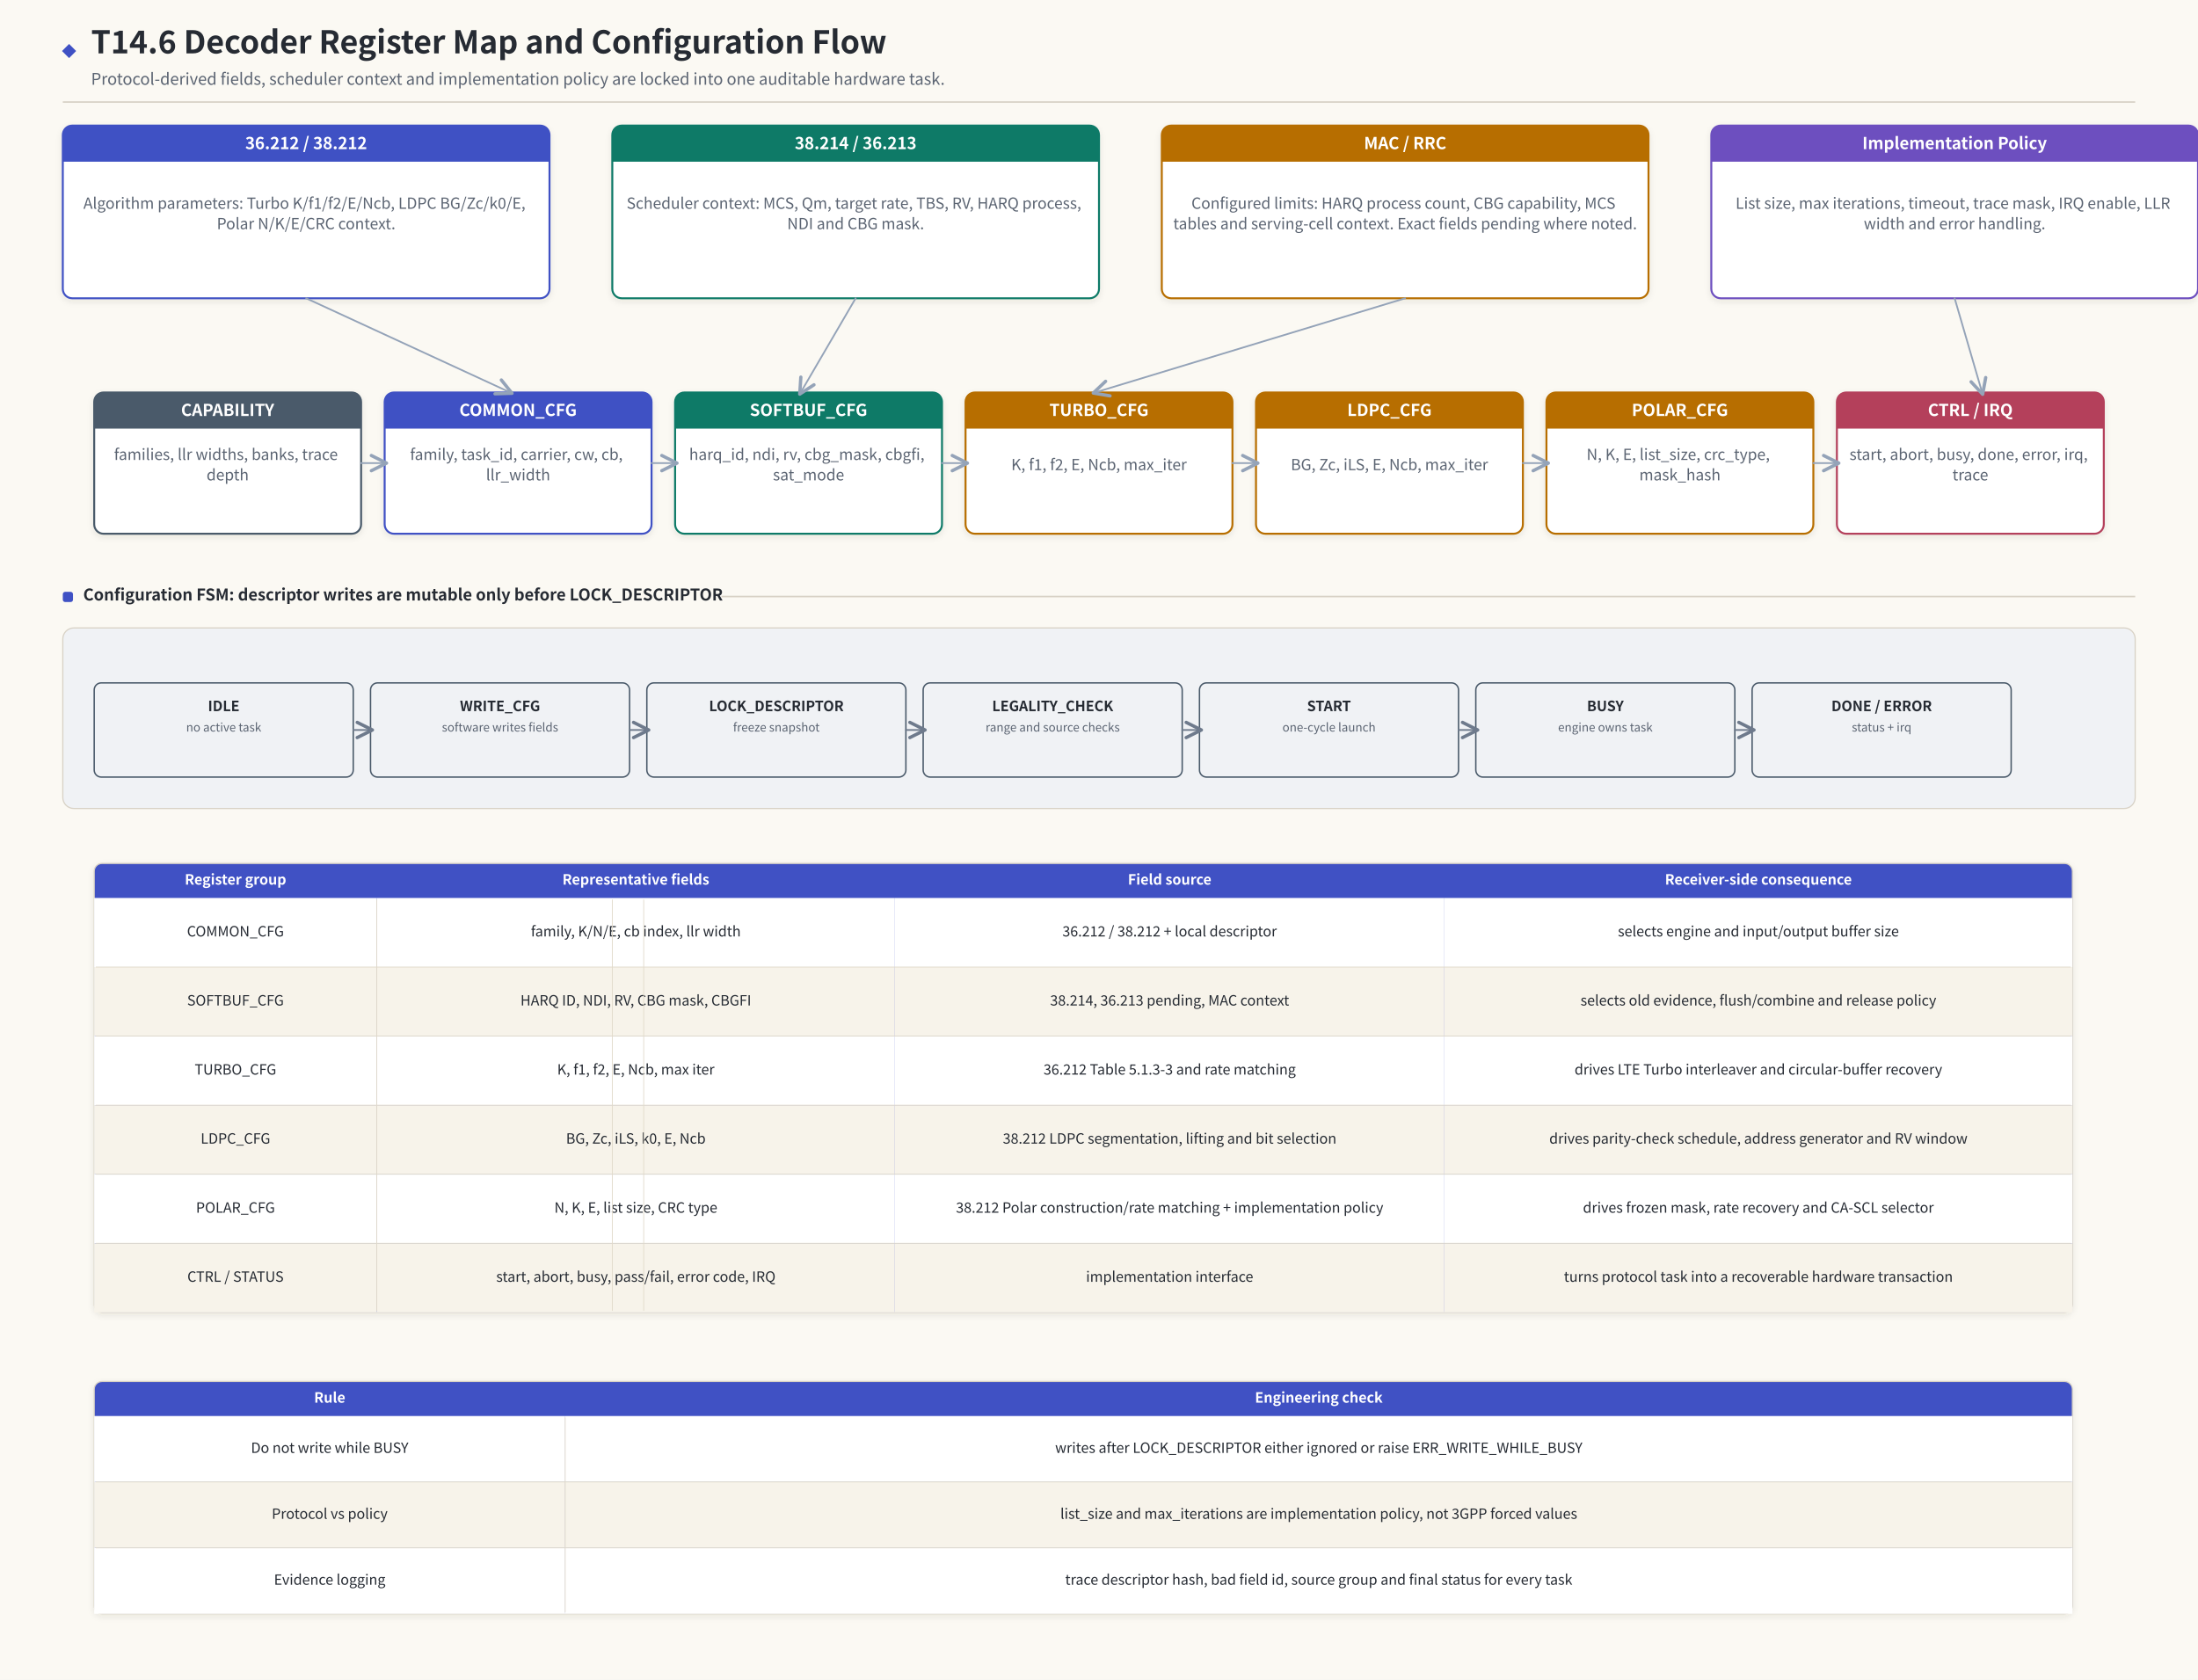
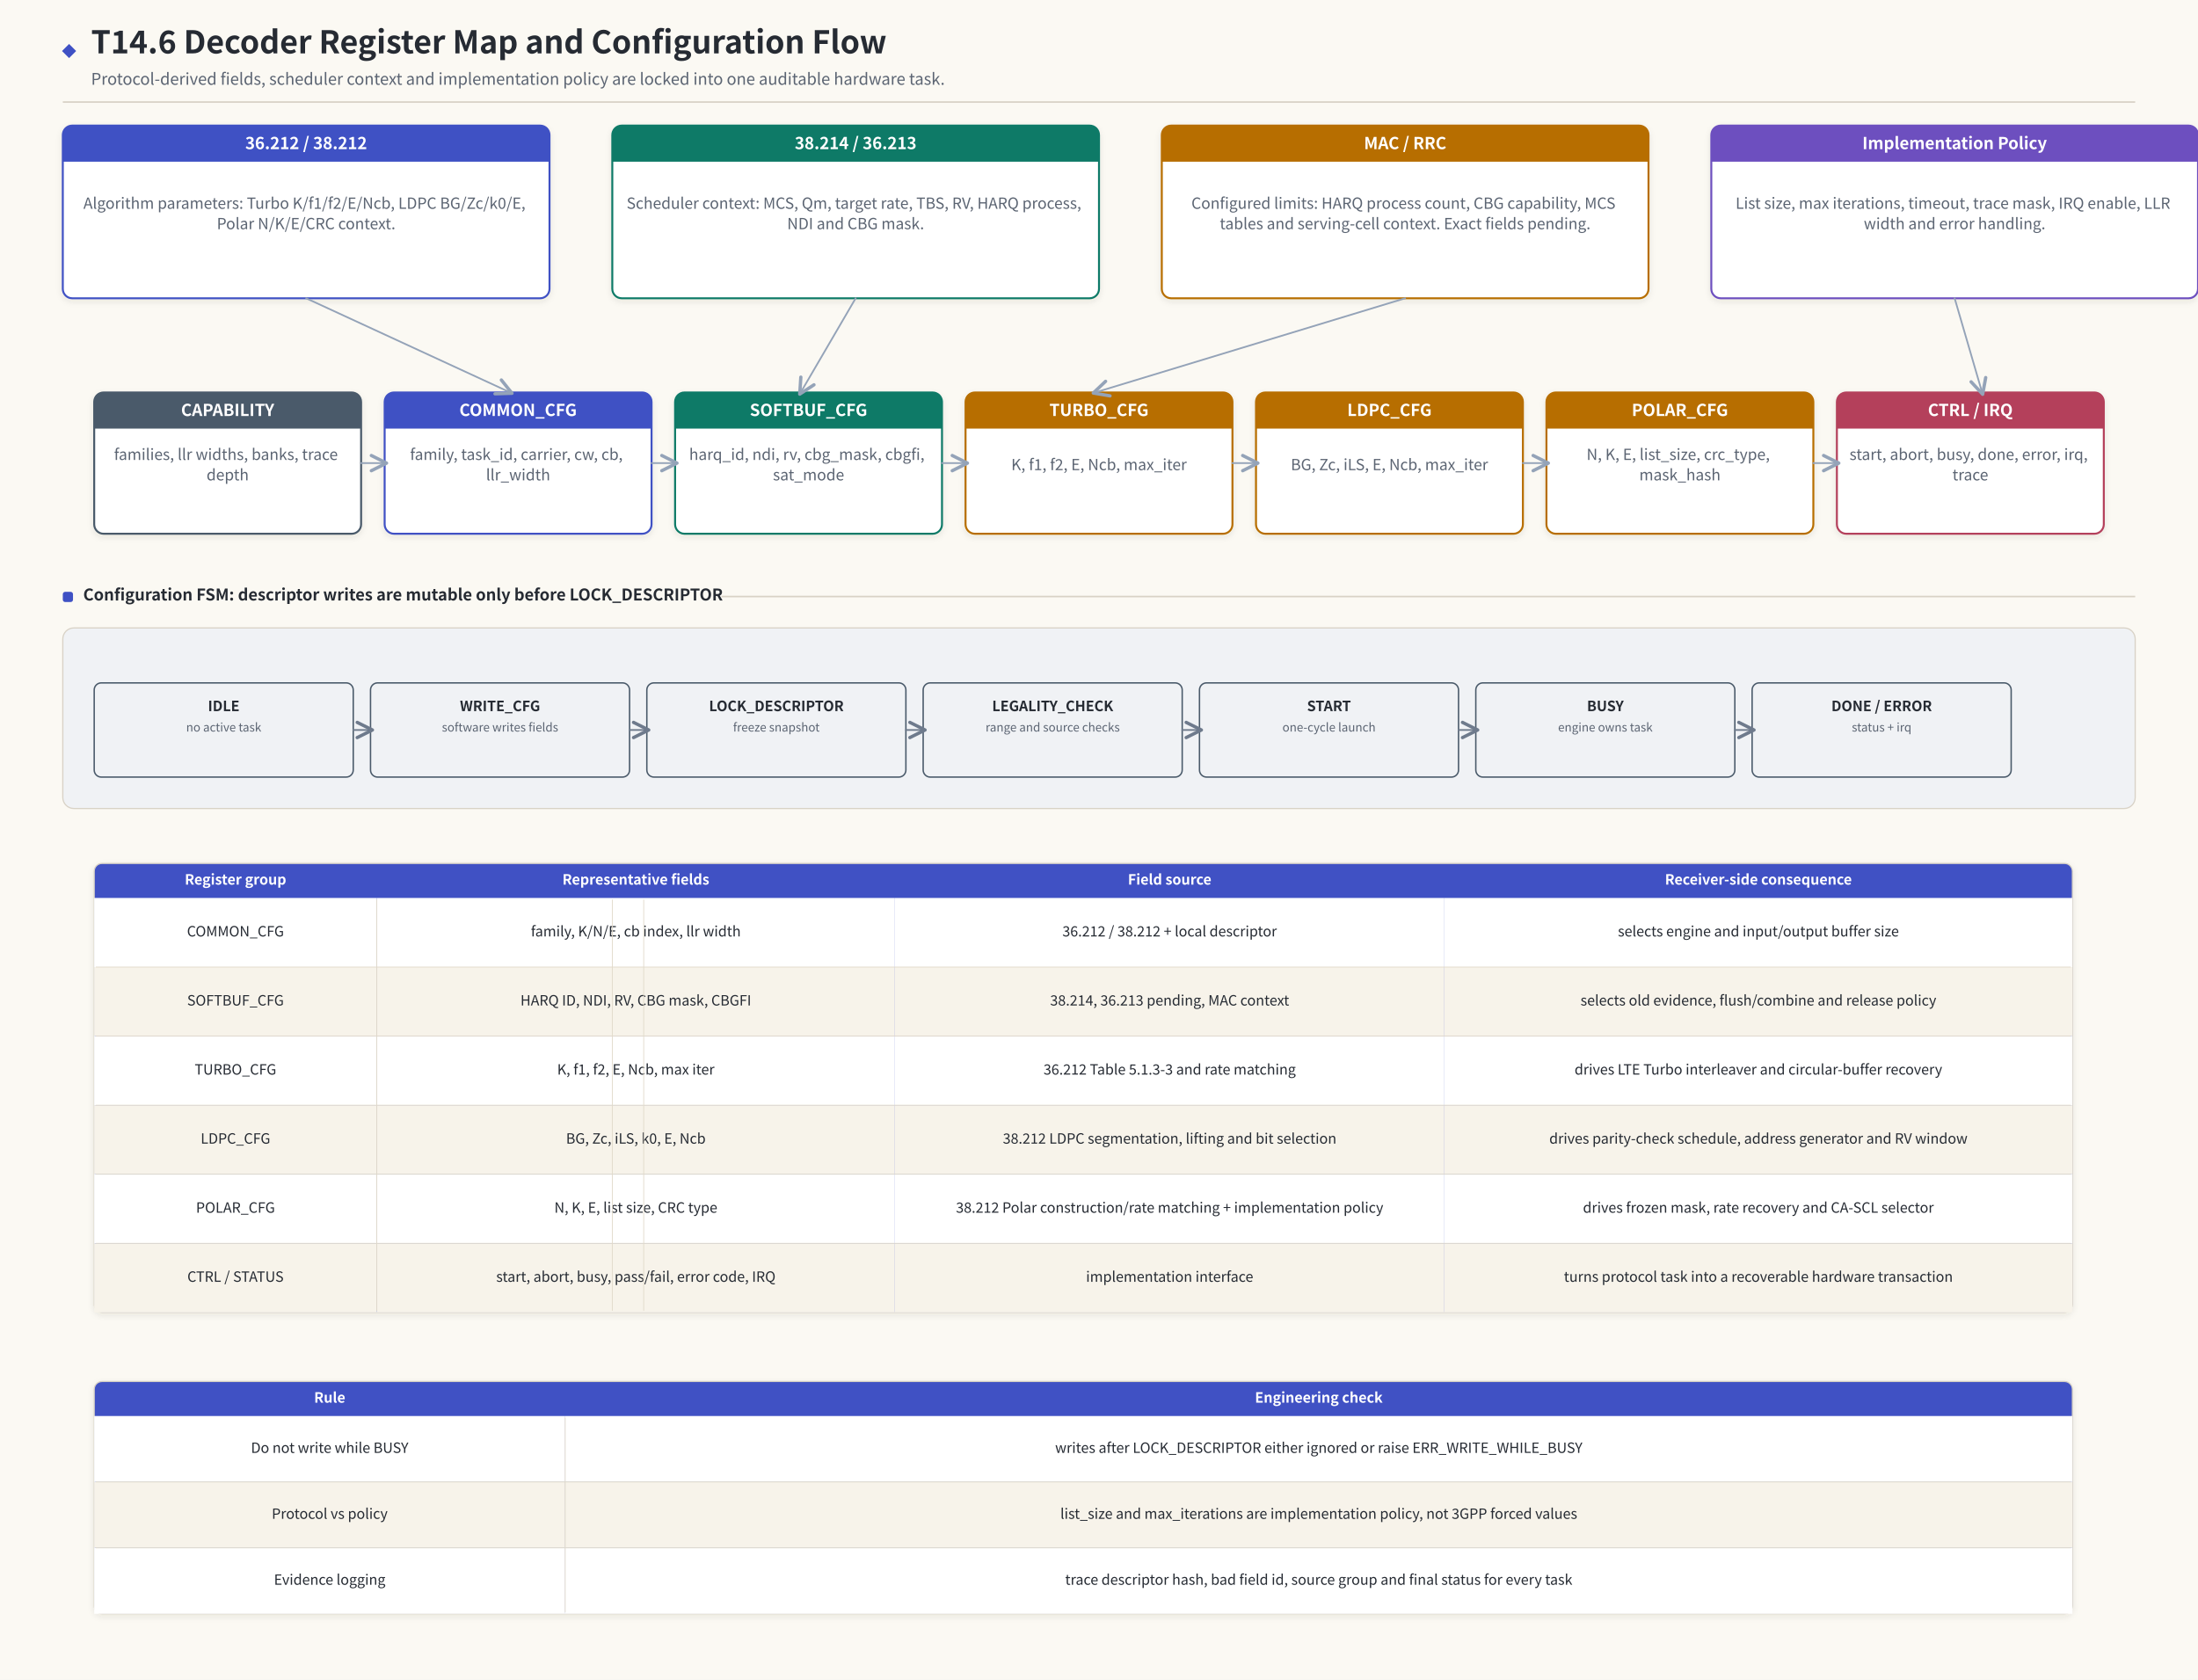
<svg xmlns="http://www.w3.org/2000/svg" width="2800" height="2140" viewBox="0 0 2800 2140" role="img" font-family="'Noto Sans CJK SC','Source Han Sans SC','PingFang SC','Microsoft YaHei',system-ui,sans-serif">
  <defs>
    <filter id="soft" x="-8%" y="-8%" width="120%" height="130%">
      <feDropShadow dx="0" dy="3" stdDeviation="4" flood-color="#4A3B2A" flood-opacity="0.09" />
    </filter>
    <marker id="m6E7A8C" viewBox="0 0 20 20" refX="16" refY="10" markerWidth="11" markerHeight="11" orient="auto-start-reverse">
      <path d="M 2 2 L 18 10 L 2 18" fill="none" stroke="#6E7A8C" stroke-width="3.5" stroke-linecap="round" stroke-linejoin="round" />
    </marker>
    <marker id="m94A3B8" viewBox="0 0 20 20" refX="16" refY="10" markerWidth="11" markerHeight="11" orient="auto-start-reverse">
      <path d="M 2 2 L 18 10 L 2 18" fill="none" stroke="#94A3B8" stroke-width="3.5" stroke-linecap="round" stroke-linejoin="round" />
    </marker>
    <marker id="m6D4FBF" viewBox="0 0 20 20" refX="16" refY="10" markerWidth="11" markerHeight="11" orient="auto-start-reverse">
      <path d="M 2 2 L 18 10 L 2 18" fill="none" stroke="#6D4FBF" stroke-width="3.5" stroke-linecap="round" stroke-linejoin="round" />
    </marker>
    <marker id="m8A6B46" viewBox="0 0 20 20" refX="16" refY="10" markerWidth="11" markerHeight="11" orient="auto-start-reverse">
      <path d="M 2 2 L 18 10 L 2 18" fill="none" stroke="#8A6B46" stroke-width="3.5" stroke-linecap="round" stroke-linejoin="round" />
    </marker>
    <marker id="m3F51C4" viewBox="0 0 20 20" refX="16" refY="10" markerWidth="11" markerHeight="11" orient="auto-start-reverse">
      <path d="M 2 2 L 18 10 L 2 18" fill="none" stroke="#3F51C4" stroke-width="3.5" stroke-linecap="round" stroke-linejoin="round" />
    </marker>
    <marker id="m0E7A67" viewBox="0 0 20 20" refX="16" refY="10" markerWidth="11" markerHeight="11" orient="auto-start-reverse">
      <path d="M 2 2 L 18 10 L 2 18" fill="none" stroke="#0E7A67" stroke-width="3.5" stroke-linecap="round" stroke-linejoin="round" />
    </marker>
    <marker id="mB76E00" viewBox="0 0 20 20" refX="16" refY="10" markerWidth="11" markerHeight="11" orient="auto-start-reverse">
      <path d="M 2 2 L 18 10 L 2 18" fill="none" stroke="#B76E00" stroke-width="3.5" stroke-linecap="round" stroke-linejoin="round" />
    </marker>
    <marker id="mB4405B" viewBox="0 0 20 20" refX="16" refY="10" markerWidth="11" markerHeight="11" orient="auto-start-reverse">
      <path d="M 2 2 L 18 10 L 2 18" fill="none" stroke="#B4405B" stroke-width="3.5" stroke-linecap="round" stroke-linejoin="round" />
    </marker>
    <marker id="m4A5A6A" viewBox="0 0 20 20" refX="16" refY="10" markerWidth="11" markerHeight="11" orient="auto-start-reverse">
      <path d="M 2 2 L 18 10 L 2 18" fill="none" stroke="#4A5A6A" stroke-width="3.5" stroke-linecap="round" stroke-linejoin="round" />
    </marker>
  </defs>
  <rect class="bg" x="0" y="0" width="2800" height="2140" fill="#FBF9F3" />
  <path d="M 88 56 l 9 9 l -9 9 l -9 -9 z" fill="#3F51C4" stroke="none" />
  <text class="title-main" x="116" y="68" font-size="40" font-weight="700" fill="#262B33">T14.6 Decoder Register Map and Configuration Flow</text>
  <text class="subtitle" x="116" y="108" font-size="20.5" fill="#5B6472">Protocol-derived fields, scheduler context and implementation policy are locked into one auditable hardware task.</text>
  <line x1="80" y1="130" x2="2720" y2="130" stroke="#D8D2C6" stroke-width="2" />
  <g class="card" id="s0">
    <rect class="body" x="80" y="160" width="620" height="220" rx="12" fill="#FFFFFF" stroke="#3F51C4" stroke-width="2.5" filter="url(#soft)" />
    <path d="M 92 160 H 688 Q 700 160 700 172 V 206 H 80 V 172 Q 80 160 92 160 Z" fill="#3F51C4" stroke="none" />
    <text class="title" x="390.0" y="190" text-anchor="middle" font-size="21" font-weight="700" fill="#FFFFFF">36.212 / 38.212</text>
    <text class="lines" text-anchor="middle" font-size="19.5" fill="#5B6472">
      <tspan x="390.0" y="266.0">Algorithm parameters: Turbo K/f1/f2/E/Ncb, LDPC BG/Zc/k0/E,</tspan>
      <tspan x="390.0" y="292.0">Polar N/K/E/CRC context.</tspan>
    </text>
  </g>
  <g class="card" id="s1">
    <rect class="body" x="780" y="160" width="620" height="220" rx="12" fill="#FFFFFF" stroke="#0E7A67" stroke-width="2.5" filter="url(#soft)" />
    <path d="M 792 160 H 1388 Q 1400 160 1400 172 V 206 H 780 V 172 Q 780 160 792 160 Z" fill="#0E7A67" stroke="none" />
    <text class="title" x="1090.0" y="190" text-anchor="middle" font-size="21" font-weight="700" fill="#FFFFFF">38.214 / 36.213</text>
    <text class="lines" text-anchor="middle" font-size="19.5" fill="#5B6472">
      <tspan x="1090.0" y="266.0">Scheduler context: MCS, Qm, target rate, TBS, RV, HARQ process,</tspan>
      <tspan x="1090.0" y="292.0">NDI and CBG mask.</tspan>
    </text>
  </g>
  <g class="card" id="s2">
    <rect class="body" x="1480" y="160" width="620" height="220" rx="12" fill="#FFFFFF" stroke="#B76E00" stroke-width="2.5" filter="url(#soft)" />
    <path d="M 1492 160 H 2088 Q 2100 160 2100 172 V 206 H 1480 V 172 Q 1480 160 1492 160 Z" fill="#B76E00" stroke="none" />
    <text class="title" x="1790.0" y="190" text-anchor="middle" font-size="21" font-weight="700" fill="#FFFFFF">MAC / RRC</text>
    <text class="lines" text-anchor="middle" font-size="19.5" fill="#5B6472">
      <tspan x="1790.0" y="266.0">Configured limits: HARQ process count, CBG capability, MCS</tspan>
-       <tspan x="1790.0" y="292.0">tables and serving-cell context. Exact fields pending where noted.</tspan>
+       <tspan x="1790.0" y="292.0">tables and serving-cell context. Exact fields pending.</tspan>
    </text>
  </g>
  <g class="card" id="s3">
    <rect class="body" x="2180" y="160" width="620" height="220" rx="12" fill="#FFFFFF" stroke="#6D4FBF" stroke-width="2.5" filter="url(#soft)" />
    <path d="M 2192 160 H 2788 Q 2800 160 2800 172 V 206 H 2180 V 172 Q 2180 160 2192 160 Z" fill="#6D4FBF" stroke="none" />
    <text class="title" x="2490.0" y="190" text-anchor="middle" font-size="21" font-weight="700" fill="#FFFFFF">Implementation Policy</text>
    <text class="lines" text-anchor="middle" font-size="19.5" fill="#5B6472">
      <tspan x="2490.0" y="266.0">List size, max iterations, timeout, trace mask, IRQ enable, LLR</tspan>
      <tspan x="2490.0" y="292.0">width and error handling.</tspan>
    </text>
  </g>
  <g class="card" id="r0">
    <rect class="body" x="120" y="500" width="340" height="180" rx="12" fill="#FFFFFF" stroke="#4A5A6A" stroke-width="2.5" filter="url(#soft)" />
    <path d="M 132 500 H 448 Q 460 500 460 512 V 546 H 120 V 512 Q 120 500 132 500 Z" fill="#4A5A6A" stroke="none" />
    <text class="title" x="290.0" y="530" text-anchor="middle" font-size="21" font-weight="700" fill="#FFFFFF">CAPABILITY</text>
    <text class="lines" text-anchor="middle" font-size="19.5" fill="#5B6472">
      <tspan x="290.0" y="586.0">families, llr widths, banks, trace</tspan>
      <tspan x="290.0" y="612.0">depth</tspan>
    </text>
  </g>
  <g class="card" id="r1">
    <rect class="body" x="490" y="500" width="340" height="180" rx="12" fill="#FFFFFF" stroke="#3F51C4" stroke-width="2.5" filter="url(#soft)" />
    <path d="M 502 500 H 818 Q 830 500 830 512 V 546 H 490 V 512 Q 490 500 502 500 Z" fill="#3F51C4" stroke="none" />
    <text class="title" x="660.0" y="530" text-anchor="middle" font-size="21" font-weight="700" fill="#FFFFFF">COMMON_CFG</text>
    <text class="lines" text-anchor="middle" font-size="19.5" fill="#5B6472">
      <tspan x="660.0" y="586.0">family, task_id, carrier, cw, cb,</tspan>
      <tspan x="660.0" y="612.0">llr_width</tspan>
    </text>
  </g>
  <g class="card" id="r2">
    <rect class="body" x="860" y="500" width="340" height="180" rx="12" fill="#FFFFFF" stroke="#0E7A67" stroke-width="2.5" filter="url(#soft)" />
    <path d="M 872 500 H 1188 Q 1200 500 1200 512 V 546 H 860 V 512 Q 860 500 872 500 Z" fill="#0E7A67" stroke="none" />
    <text class="title" x="1030.0" y="530" text-anchor="middle" font-size="21" font-weight="700" fill="#FFFFFF">SOFTBUF_CFG</text>
    <text class="lines" text-anchor="middle" font-size="19.5" fill="#5B6472">
      <tspan x="1030.0" y="586.0">harq_id, ndi, rv, cbg_mask, cbgfi,</tspan>
      <tspan x="1030.0" y="612.0">sat_mode</tspan>
    </text>
  </g>
  <g class="card" id="r3">
    <rect class="body" x="1230" y="500" width="340" height="180" rx="12" fill="#FFFFFF" stroke="#B76E00" stroke-width="2.5" filter="url(#soft)" />
    <path d="M 1242 500 H 1558 Q 1570 500 1570 512 V 546 H 1230 V 512 Q 1230 500 1242 500 Z" fill="#B76E00" stroke="none" />
    <text class="title" x="1400.0" y="530" text-anchor="middle" font-size="21" font-weight="700" fill="#FFFFFF">TURBO_CFG</text>
    <text class="lines" text-anchor="middle" font-size="19.5" fill="#5B6472">
      <tspan x="1400.0" y="599.0">K, f1, f2, E, Ncb, max_iter</tspan>
    </text>
  </g>
  <g class="card" id="r4">
    <rect class="body" x="1600" y="500" width="340" height="180" rx="12" fill="#FFFFFF" stroke="#B76E00" stroke-width="2.5" filter="url(#soft)" />
    <path d="M 1612 500 H 1928 Q 1940 500 1940 512 V 546 H 1600 V 512 Q 1600 500 1612 500 Z" fill="#B76E00" stroke="none" />
    <text class="title" x="1770.0" y="530" text-anchor="middle" font-size="21" font-weight="700" fill="#FFFFFF">LDPC_CFG</text>
    <text class="lines" text-anchor="middle" font-size="19.5" fill="#5B6472">
      <tspan x="1770.0" y="599.0">BG, Zc, iLS, E, Ncb, max_iter</tspan>
    </text>
  </g>
  <g class="card" id="r5">
    <rect class="body" x="1970" y="500" width="340" height="180" rx="12" fill="#FFFFFF" stroke="#B76E00" stroke-width="2.5" filter="url(#soft)" />
    <path d="M 1982 500 H 2298 Q 2310 500 2310 512 V 546 H 1970 V 512 Q 1970 500 1982 500 Z" fill="#B76E00" stroke="none" />
    <text class="title" x="2140.0" y="530" text-anchor="middle" font-size="21" font-weight="700" fill="#FFFFFF">POLAR_CFG</text>
    <text class="lines" text-anchor="middle" font-size="19.5" fill="#5B6472">
      <tspan x="2140.0" y="586.0">N, K, E, list_size, crc_type,</tspan>
      <tspan x="2140.0" y="612.0">mask_hash</tspan>
    </text>
  </g>
  <g class="card" id="r6">
    <rect class="body" x="2340" y="500" width="340" height="180" rx="12" fill="#FFFFFF" stroke="#B4405B" stroke-width="2.5" filter="url(#soft)" />
    <path d="M 2352 500 H 2668 Q 2680 500 2680 512 V 546 H 2340 V 512 Q 2340 500 2352 500 Z" fill="#B4405B" stroke="none" />
    <text class="title" x="2510.0" y="530" text-anchor="middle" font-size="21" font-weight="700" fill="#FFFFFF">CTRL / IRQ</text>
    <text class="lines" text-anchor="middle" font-size="19.5" fill="#5B6472">
      <tspan x="2510.0" y="586.0">start, abort, busy, done, error, irq,</tspan>
      <tspan x="2510.0" y="612.0">trace</tspan>
    </text>
  </g>
  <path class="link" data-src="s0" data-dst="r1" d="M 390.0 380.0 L 650.0 500.0" fill="none" stroke="#94A3B8" stroke-width="2.2" stroke-linecap="round" stroke-linejoin="round" marker-end="url(#m94A3B8)" />
  <path class="link" data-src="s1" data-dst="r2" d="M 1090.0 380.0 L 1020.0 500.0" fill="none" stroke="#94A3B8" stroke-width="2.2" stroke-linecap="round" stroke-linejoin="round" marker-end="url(#m94A3B8)" />
  <path class="link" data-src="s2" data-dst="r3" d="M 1790.0 380.0 L 1395.0 500.0" fill="none" stroke="#94A3B8" stroke-width="2.2" stroke-linecap="round" stroke-linejoin="round" marker-end="url(#m94A3B8)" />
  <path class="link" data-src="s3" data-dst="r6" d="M 2490.0 380.0 L 2525.0 500.0" fill="none" stroke="#94A3B8" stroke-width="2.2" stroke-linecap="round" stroke-linejoin="round" marker-end="url(#m94A3B8)" />
  <path class="link" data-src="r0" data-dst="r1" d="M 460.0 590.0 L 490.0 590.0" fill="none" stroke="#94A3B8" stroke-width="2.2" stroke-linecap="round" stroke-linejoin="round" marker-end="url(#m94A3B8)" />
  <path class="link" data-src="r1" data-dst="r2" d="M 830.0 590.0 L 860.0 590.0" fill="none" stroke="#94A3B8" stroke-width="2.2" stroke-linecap="round" stroke-linejoin="round" marker-end="url(#m94A3B8)" />
  <path class="link" data-src="r2" data-dst="r3" d="M 1200.0 590.0 L 1230.0 590.0" fill="none" stroke="#94A3B8" stroke-width="2.2" stroke-linecap="round" stroke-linejoin="round" marker-end="url(#m94A3B8)" />
  <path class="link" data-src="r3" data-dst="r4" d="M 1570.0 590.0 L 1600.0 590.0" fill="none" stroke="#94A3B8" stroke-width="2.2" stroke-linecap="round" stroke-linejoin="round" marker-end="url(#m94A3B8)" />
  <path class="link" data-src="r4" data-dst="r5" d="M 1940.0 590.0 L 1970.0 590.0" fill="none" stroke="#94A3B8" stroke-width="2.2" stroke-linecap="round" stroke-linejoin="round" marker-end="url(#m94A3B8)" />
  <path class="link" data-src="r5" data-dst="r6" d="M 2310.0 590.0 L 2340.0 590.0" fill="none" stroke="#94A3B8" stroke-width="2.2" stroke-linecap="round" stroke-linejoin="round" marker-end="url(#m94A3B8)" />
  <g class="bar" id="bar1">
    <rect class="body" x="80" y="740" width="2640" height="44" fill="none" stroke="none" />
    <rect class="mark" x="80" y="754" width="13" height="13" rx="3" fill="#3F51C4" stroke="none" />
    <text class="title" x="106" y="765" font-size="20.5" font-weight="700" fill="#262B33">Configuration FSM: descriptor writes are mutable only before LOCK_DESCRIPTOR</text>
    <line x1="919" y1="760" x2="2720" y2="760" stroke="#D8D2C6" stroke-width="2" />
  </g>
  <g class="panel" id="lane1">
    <rect class="panel" x="80" y="800" width="2640" height="230" rx="14" fill="#F0F2F5" stroke="#D8D2C6" stroke-width="1.5" />
  </g>
  <g class="card" id="f0">
    <rect class="body" x="120" y="870" width="330" height="120" rx="9" fill="#F0F2F5" stroke="#4A5A6A" stroke-width="1.8" />
    <text class="title" x="285.0" y="906.0" text-anchor="middle" font-size="18" font-weight="700" fill="#262B33">IDLE</text>
    <text class="lines" text-anchor="middle" font-size="15" fill="#5B6472">
      <tspan x="285.0" y="932.0">no active task</tspan>
    </text>
  </g>
  <g class="card" id="f1">
    <rect class="body" x="472" y="870" width="330" height="120" rx="9" fill="#F0F2F5" stroke="#4A5A6A" stroke-width="1.8" />
    <text class="title" x="637.0" y="906.0" text-anchor="middle" font-size="18" font-weight="700" fill="#262B33">WRITE_CFG</text>
    <text class="lines" text-anchor="middle" font-size="15" fill="#5B6472">
      <tspan x="637.0" y="932.0">software writes fields</tspan>
    </text>
  </g>
  <g class="card" id="f2">
    <rect class="body" x="824" y="870" width="330" height="120" rx="9" fill="#F0F2F5" stroke="#4A5A6A" stroke-width="1.8" />
    <text class="title" x="989.0" y="906.0" text-anchor="middle" font-size="18" font-weight="700" fill="#262B33">LOCK_DESCRIPTOR</text>
    <text class="lines" text-anchor="middle" font-size="15" fill="#5B6472">
      <tspan x="989.0" y="932.0">freeze snapshot</tspan>
    </text>
  </g>
  <g class="card" id="f3">
    <rect class="body" x="1176" y="870" width="330" height="120" rx="9" fill="#F0F2F5" stroke="#4A5A6A" stroke-width="1.8" />
    <text class="title" x="1341.0" y="906.0" text-anchor="middle" font-size="18" font-weight="700" fill="#262B33">LEGALITY_CHECK</text>
    <text class="lines" text-anchor="middle" font-size="15" fill="#5B6472">
      <tspan x="1341.0" y="932.0">range and source checks</tspan>
    </text>
  </g>
  <g class="card" id="f4">
    <rect class="body" x="1528" y="870" width="330" height="120" rx="9" fill="#F0F2F5" stroke="#4A5A6A" stroke-width="1.8" />
    <text class="title" x="1693.0" y="906.0" text-anchor="middle" font-size="18" font-weight="700" fill="#262B33">START</text>
    <text class="lines" text-anchor="middle" font-size="15" fill="#5B6472">
      <tspan x="1693.0" y="932.0">one-cycle launch</tspan>
    </text>
  </g>
  <g class="card" id="f5">
    <rect class="body" x="1880" y="870" width="330" height="120" rx="9" fill="#F0F2F5" stroke="#4A5A6A" stroke-width="1.8" />
    <text class="title" x="2045.0" y="906.0" text-anchor="middle" font-size="18" font-weight="700" fill="#262B33">BUSY</text>
    <text class="lines" text-anchor="middle" font-size="15" fill="#5B6472">
      <tspan x="2045.0" y="932.0">engine owns task</tspan>
    </text>
  </g>
  <g class="card" id="f6">
    <rect class="body" x="2232" y="870" width="330" height="120" rx="9" fill="#F0F2F5" stroke="#4A5A6A" stroke-width="1.8" />
    <text class="title" x="2397.0" y="906.0" text-anchor="middle" font-size="18" font-weight="700" fill="#262B33">DONE / ERROR</text>
    <text class="lines" text-anchor="middle" font-size="15" fill="#5B6472">
      <tspan x="2397.0" y="932.0">status + irq</tspan>
    </text>
  </g>
  <path class="link" data-src="f0" data-dst="f1" d="M 450.0 930.0 L 472.0 930.0" fill="none" stroke="#6E7A8C" stroke-width="2.2" stroke-linecap="round" stroke-linejoin="round" marker-end="url(#m6E7A8C)" />
  <path class="link" data-src="f1" data-dst="f2" d="M 802.0 930.0 L 824.0 930.0" fill="none" stroke="#6E7A8C" stroke-width="2.2" stroke-linecap="round" stroke-linejoin="round" marker-end="url(#m6E7A8C)" />
  <path class="link" data-src="f2" data-dst="f3" d="M 1154.0 930.0 L 1176.0 930.0" fill="none" stroke="#6E7A8C" stroke-width="2.2" stroke-linecap="round" stroke-linejoin="round" marker-end="url(#m6E7A8C)" />
  <path class="link" data-src="f3" data-dst="f4" d="M 1506.0 930.0 L 1528.0 930.0" fill="none" stroke="#6E7A8C" stroke-width="2.2" stroke-linecap="round" stroke-linejoin="round" marker-end="url(#m6E7A8C)" />
  <path class="link" data-src="f4" data-dst="f5" d="M 1858.0 930.0 L 1880.0 930.0" fill="none" stroke="#6E7A8C" stroke-width="2.2" stroke-linecap="round" stroke-linejoin="round" marker-end="url(#m6E7A8C)" />
  <path class="link" data-src="f5" data-dst="f6" d="M 2210.0 930.0 L 2232.0 930.0" fill="none" stroke="#6E7A8C" stroke-width="2.2" stroke-linecap="round" stroke-linejoin="round" marker-end="url(#m6E7A8C)" />
  <g class="tbl" id="t1">
    <rect class="tblouter" x="120" y="1100" width="2520" height="572" rx="10" fill="#3F51C4" stroke="#D8D2C6" stroke-width="1.5" filter="url(#soft)" />
    <g class="cellg" id="t1_0_0" data-tbl="t1">
      <rect class="cell" x="120" y="1100" width="360" height="44" fill="none" stroke="none" />
      <text class="tcell" text-anchor="middle" font-size="18" font-weight="700" fill="#FFFFFF">
        <tspan x="300.0" y="1127.0">Register group</tspan>
      </text>
    </g>
    <g class="cellg" id="t1_0_1" data-tbl="t1">
      <rect class="cell" x="480" y="1100" width="660" height="44" fill="none" stroke="none" />
      <text class="tcell" text-anchor="middle" font-size="18" font-weight="700" fill="#FFFFFF">
        <tspan x="810.0" y="1127.0">Representative fields</tspan>
      </text>
    </g>
    <g class="cellg" id="t1_0_2" data-tbl="t1">
      <rect class="cell" x="1140" y="1100" width="700" height="44" fill="none" stroke="none" />
      <text class="tcell" text-anchor="middle" font-size="18" font-weight="700" fill="#FFFFFF">
        <tspan x="1490.0" y="1127.0">Field source</tspan>
      </text>
    </g>
    <g class="cellg" id="t1_0_3" data-tbl="t1">
      <rect class="cell" x="1840" y="1100" width="800" height="44" fill="none" stroke="none" />
      <text class="tcell" text-anchor="middle" font-size="18" font-weight="700" fill="#FFFFFF">
        <tspan x="2240.0" y="1127.0">Receiver-side consequence</tspan>
      </text>
    </g>
    <g class="cellg" id="t1_1_0" data-tbl="t1">
      <rect class="cell" x="120" y="1144" width="360" height="88" fill="#FFFFFF" stroke="none" />
      <text class="tcell" text-anchor="middle" font-size="18" font-weight="400" fill="#262B33">
        <tspan x="300.0" y="1193.0">COMMON_CFG</tspan>
      </text>
    </g>
    <g class="cellg" id="t1_1_1" data-tbl="t1">
      <rect class="cell" x="480" y="1144" width="660" height="88" fill="#FFFFFF" stroke="none" />
      <text class="tcell" text-anchor="middle" font-size="18" font-weight="400" fill="#262B33">
        <tspan x="810.0" y="1193.0">family, K/N/E, cb index, llr width</tspan>
      </text>
    </g>
    <g class="cellg" id="t1_1_2" data-tbl="t1">
      <rect class="cell" x="1140" y="1144" width="700" height="88" fill="#FFFFFF" stroke="none" />
      <text class="tcell" text-anchor="middle" font-size="18" font-weight="400" fill="#262B33">
        <tspan x="1490.0" y="1193.0">36.212 / 38.212 + local descriptor</tspan>
      </text>
    </g>
    <g class="cellg" id="t1_1_3" data-tbl="t1">
      <rect class="cell" x="1840" y="1144" width="800" height="88" fill="#FFFFFF" stroke="none" />
      <text class="tcell" text-anchor="middle" font-size="18" font-weight="400" fill="#262B33">
        <tspan x="2240.0" y="1193.0">selects engine and input/output buffer size</tspan>
      </text>
    </g>
    <g class="cellg" id="t1_2_0" data-tbl="t1">
      <rect class="cell" x="120" y="1232" width="360" height="88" fill="#F7F3EA" stroke="none" />
      <text class="tcell" text-anchor="middle" font-size="18" font-weight="400" fill="#262B33">
        <tspan x="300.0" y="1281.0">SOFTBUF_CFG</tspan>
      </text>
    </g>
    <g class="cellg" id="t1_2_1" data-tbl="t1">
      <rect class="cell" x="480" y="1232" width="660" height="88" fill="#F7F3EA" stroke="none" />
      <text class="tcell" text-anchor="middle" font-size="18" font-weight="400" fill="#262B33">
        <tspan x="810.0" y="1281.0">HARQ ID, NDI, RV, CBG mask, CBGFI</tspan>
      </text>
    </g>
    <g class="cellg" id="t1_2_2" data-tbl="t1">
      <rect class="cell" x="1140" y="1232" width="700" height="88" fill="#F7F3EA" stroke="none" />
      <text class="tcell" text-anchor="middle" font-size="18" font-weight="400" fill="#262B33">
        <tspan x="1490.0" y="1281.0">38.214, 36.213 pending, MAC context</tspan>
      </text>
    </g>
    <g class="cellg" id="t1_2_3" data-tbl="t1">
      <rect class="cell" x="1840" y="1232" width="800" height="88" fill="#F7F3EA" stroke="none" />
      <text class="tcell" text-anchor="middle" font-size="18" font-weight="400" fill="#262B33">
        <tspan x="2240.0" y="1281.0">selects old evidence, flush/combine and release policy</tspan>
      </text>
    </g>
    <g class="cellg" id="t1_3_0" data-tbl="t1">
      <rect class="cell" x="120" y="1320" width="360" height="88" fill="#FFFFFF" stroke="none" />
      <text class="tcell" text-anchor="middle" font-size="18" font-weight="400" fill="#262B33">
        <tspan x="300.0" y="1369.0">TURBO_CFG</tspan>
      </text>
    </g>
    <g class="cellg" id="t1_3_1" data-tbl="t1">
      <rect class="cell" x="480" y="1320" width="660" height="88" fill="#FFFFFF" stroke="none" />
      <text class="tcell" text-anchor="middle" font-size="18" font-weight="400" fill="#262B33">
        <tspan x="810.0" y="1369.0">K, f1, f2, E, Ncb, max iter</tspan>
      </text>
    </g>
    <g class="cellg" id="t1_3_2" data-tbl="t1">
      <rect class="cell" x="1140" y="1320" width="700" height="88" fill="#FFFFFF" stroke="none" />
      <text class="tcell" text-anchor="middle" font-size="18" font-weight="400" fill="#262B33">
        <tspan x="1490.0" y="1369.0">36.212 Table 5.1.3-3 and rate matching</tspan>
      </text>
    </g>
    <g class="cellg" id="t1_3_3" data-tbl="t1">
      <rect class="cell" x="1840" y="1320" width="800" height="88" fill="#FFFFFF" stroke="none" />
      <text class="tcell" text-anchor="middle" font-size="18" font-weight="400" fill="#262B33">
        <tspan x="2240.0" y="1369.0">drives LTE Turbo interleaver and circular-buffer recovery</tspan>
      </text>
    </g>
    <g class="cellg" id="t1_4_0" data-tbl="t1">
      <rect class="cell" x="120" y="1408" width="360" height="88" fill="#F7F3EA" stroke="none" />
      <text class="tcell" text-anchor="middle" font-size="18" font-weight="400" fill="#262B33">
        <tspan x="300.0" y="1457.0">LDPC_CFG</tspan>
      </text>
    </g>
    <g class="cellg" id="t1_4_1" data-tbl="t1">
      <rect class="cell" x="480" y="1408" width="660" height="88" fill="#F7F3EA" stroke="none" />
      <text class="tcell" text-anchor="middle" font-size="18" font-weight="400" fill="#262B33">
        <tspan x="810.0" y="1457.0">BG, Zc, iLS, k0, E, Ncb</tspan>
      </text>
    </g>
    <g class="cellg" id="t1_4_2" data-tbl="t1">
      <rect class="cell" x="1140" y="1408" width="700" height="88" fill="#F7F3EA" stroke="none" />
      <text class="tcell" text-anchor="middle" font-size="18" font-weight="400" fill="#262B33">
        <tspan x="1490.0" y="1457.0">38.212 LDPC segmentation, lifting and bit selection</tspan>
      </text>
    </g>
    <g class="cellg" id="t1_4_3" data-tbl="t1">
      <rect class="cell" x="1840" y="1408" width="800" height="88" fill="#F7F3EA" stroke="none" />
      <text class="tcell" text-anchor="middle" font-size="18" font-weight="400" fill="#262B33">
        <tspan x="2240.0" y="1457.0">drives parity-check schedule, address generator and RV window</tspan>
      </text>
    </g>
    <g class="cellg" id="t1_5_0" data-tbl="t1">
      <rect class="cell" x="120" y="1496" width="360" height="88" fill="#FFFFFF" stroke="none" />
      <text class="tcell" text-anchor="middle" font-size="18" font-weight="400" fill="#262B33">
        <tspan x="300.0" y="1545.0">POLAR_CFG</tspan>
      </text>
    </g>
    <g class="cellg" id="t1_5_1" data-tbl="t1">
      <rect class="cell" x="480" y="1496" width="660" height="88" fill="#FFFFFF" stroke="none" />
      <text class="tcell" text-anchor="middle" font-size="18" font-weight="400" fill="#262B33">
        <tspan x="810.0" y="1545.0">N, K, E, list size, CRC type</tspan>
      </text>
    </g>
    <g class="cellg" id="t1_5_2" data-tbl="t1">
      <rect class="cell" x="1140" y="1496" width="700" height="88" fill="#FFFFFF" stroke="none" />
      <text class="tcell" text-anchor="middle" font-size="18" font-weight="400" fill="#262B33">
        <tspan x="1490.0" y="1545.0">38.212 Polar construction/rate matching + implementation policy</tspan>
      </text>
    </g>
    <g class="cellg" id="t1_5_3" data-tbl="t1">
      <rect class="cell" x="1840" y="1496" width="800" height="88" fill="#FFFFFF" stroke="none" />
      <text class="tcell" text-anchor="middle" font-size="18" font-weight="400" fill="#262B33">
        <tspan x="2240.0" y="1545.0">drives frozen mask, rate recovery and CA-SCL selector</tspan>
      </text>
    </g>
    <g class="cellg" id="t1_6_0" data-tbl="t1">
      <rect class="cell" x="120" y="1584" width="360" height="88" fill="#F7F3EA" stroke="none" />
      <text class="tcell" text-anchor="middle" font-size="18" font-weight="400" fill="#262B33">
        <tspan x="300.0" y="1633.0">CTRL / STATUS</tspan>
      </text>
    </g>
    <g class="cellg" id="t1_6_1" data-tbl="t1">
      <rect class="cell" x="480" y="1584" width="660" height="88" fill="#F7F3EA" stroke="none" />
      <text class="tcell" text-anchor="middle" font-size="18" font-weight="400" fill="#262B33">
        <tspan x="810.0" y="1633.0">start, abort, busy, pass/fail, error code, IRQ</tspan>
      </text>
    </g>
    <g class="cellg" id="t1_6_2" data-tbl="t1">
      <rect class="cell" x="1140" y="1584" width="700" height="88" fill="#F7F3EA" stroke="none" />
      <text class="tcell" text-anchor="middle" font-size="18" font-weight="400" fill="#262B33">
        <tspan x="1490.0" y="1633.0">implementation interface</tspan>
      </text>
    </g>
    <g class="cellg" id="t1_6_3" data-tbl="t1">
      <rect class="cell" x="1840" y="1584" width="800" height="88" fill="#F7F3EA" stroke="none" />
      <text class="tcell" text-anchor="middle" font-size="18" font-weight="400" fill="#262B33">
        <tspan x="2240.0" y="1633.0">turns protocol task into a recoverable hardware transaction</tspan>
      </text>
    </g>
    <line x1="122" y1="1232" x2="2638" y2="1232" stroke="#E0DACA" stroke-width="1" />
    <line x1="122" y1="1320" x2="2638" y2="1320" stroke="#E0DACA" stroke-width="1" />
    <line x1="122" y1="1408" x2="2638" y2="1408" stroke="#E0DACA" stroke-width="1" />
    <line x1="122" y1="1496" x2="2638" y2="1496" stroke="#E0DACA" stroke-width="1" />
    <line x1="122" y1="1584" x2="2638" y2="1584" stroke="#E0DACA" stroke-width="1" />
    <line x1="480" y1="1146" x2="480" y2="1670" stroke="#E0DACA" stroke-width="1" />
    <line x1="780" y1="1146" x2="780" y2="1670" stroke="#E0DACA" stroke-width="1" />
    <line x1="820" y1="1146" x2="820" y2="1670" stroke="#E0DACA" stroke-width="1" />
  </g>
  <g class="tbl" id="t2">
    <rect class="tblouter" x="120" y="1760" width="2520" height="296" rx="10" fill="#3F51C4" stroke="#D8D2C6" stroke-width="1.5" filter="url(#soft)" />
    <g class="cellg" id="t2_0_0" data-tbl="t2">
      <rect class="cell" x="120" y="1760" width="600" height="44" fill="none" stroke="none" />
      <text class="tcell" text-anchor="middle" font-size="18" font-weight="700" fill="#FFFFFF">
        <tspan x="420.0" y="1787.0">Rule</tspan>
      </text>
    </g>
    <g class="cellg" id="t2_0_1" data-tbl="t2">
      <rect class="cell" x="720" y="1760" width="1920" height="44" fill="none" stroke="none" />
      <text class="tcell" text-anchor="middle" font-size="18" font-weight="700" fill="#FFFFFF">
        <tspan x="1680.0" y="1787.0">Engineering check</tspan>
      </text>
    </g>
    <g class="cellg" id="t2_1_0" data-tbl="t2">
      <rect class="cell" x="120" y="1804" width="600" height="84" fill="#FFFFFF" stroke="none" />
      <text class="tcell" text-anchor="middle" font-size="18" font-weight="400" fill="#262B33">
        <tspan x="420.0" y="1851.0">Do not write while BUSY</tspan>
      </text>
    </g>
    <g class="cellg" id="t2_1_1" data-tbl="t2">
      <rect class="cell" x="720" y="1804" width="1920" height="84" fill="#FFFFFF" stroke="none" />
      <text class="tcell" text-anchor="middle" font-size="18" font-weight="400" fill="#262B33">
        <tspan x="1680.0" y="1851.0">writes after LOCK_DESCRIPTOR either ignored or raise ERR_WRITE_WHILE_BUSY</tspan>
      </text>
    </g>
    <g class="cellg" id="t2_2_0" data-tbl="t2">
      <rect class="cell" x="120" y="1888" width="600" height="84" fill="#F7F3EA" stroke="none" />
      <text class="tcell" text-anchor="middle" font-size="18" font-weight="400" fill="#262B33">
        <tspan x="420.0" y="1935.0">Protocol vs policy</tspan>
      </text>
    </g>
    <g class="cellg" id="t2_2_1" data-tbl="t2">
      <rect class="cell" x="720" y="1888" width="1920" height="84" fill="#F7F3EA" stroke="none" />
      <text class="tcell" text-anchor="middle" font-size="18" font-weight="400" fill="#262B33">
        <tspan x="1680.0" y="1935.0">list_size and max_iterations are implementation policy, not 3GPP forced values</tspan>
      </text>
    </g>
    <g class="cellg" id="t2_3_0" data-tbl="t2">
      <rect class="cell" x="120" y="1972" width="600" height="84" fill="#FFFFFF" stroke="none" />
      <text class="tcell" text-anchor="middle" font-size="18" font-weight="400" fill="#262B33">
        <tspan x="420.0" y="2019.0">Evidence logging</tspan>
      </text>
    </g>
    <g class="cellg" id="t2_3_1" data-tbl="t2">
      <rect class="cell" x="720" y="1972" width="1920" height="84" fill="#FFFFFF" stroke="none" />
      <text class="tcell" text-anchor="middle" font-size="18" font-weight="400" fill="#262B33">
        <tspan x="1680.0" y="2019.0">trace descriptor hash, bad field id, source group and final status for every task</tspan>
      </text>
    </g>
    <line x1="122" y1="1888" x2="2638" y2="1888" stroke="#E0DACA" stroke-width="1" />
    <line x1="122" y1="1972" x2="2638" y2="1972" stroke="#E0DACA" stroke-width="1" />
    <line x1="720" y1="1806" x2="720" y2="2054" stroke="#E0DACA" stroke-width="1" />
  </g>
</svg>
